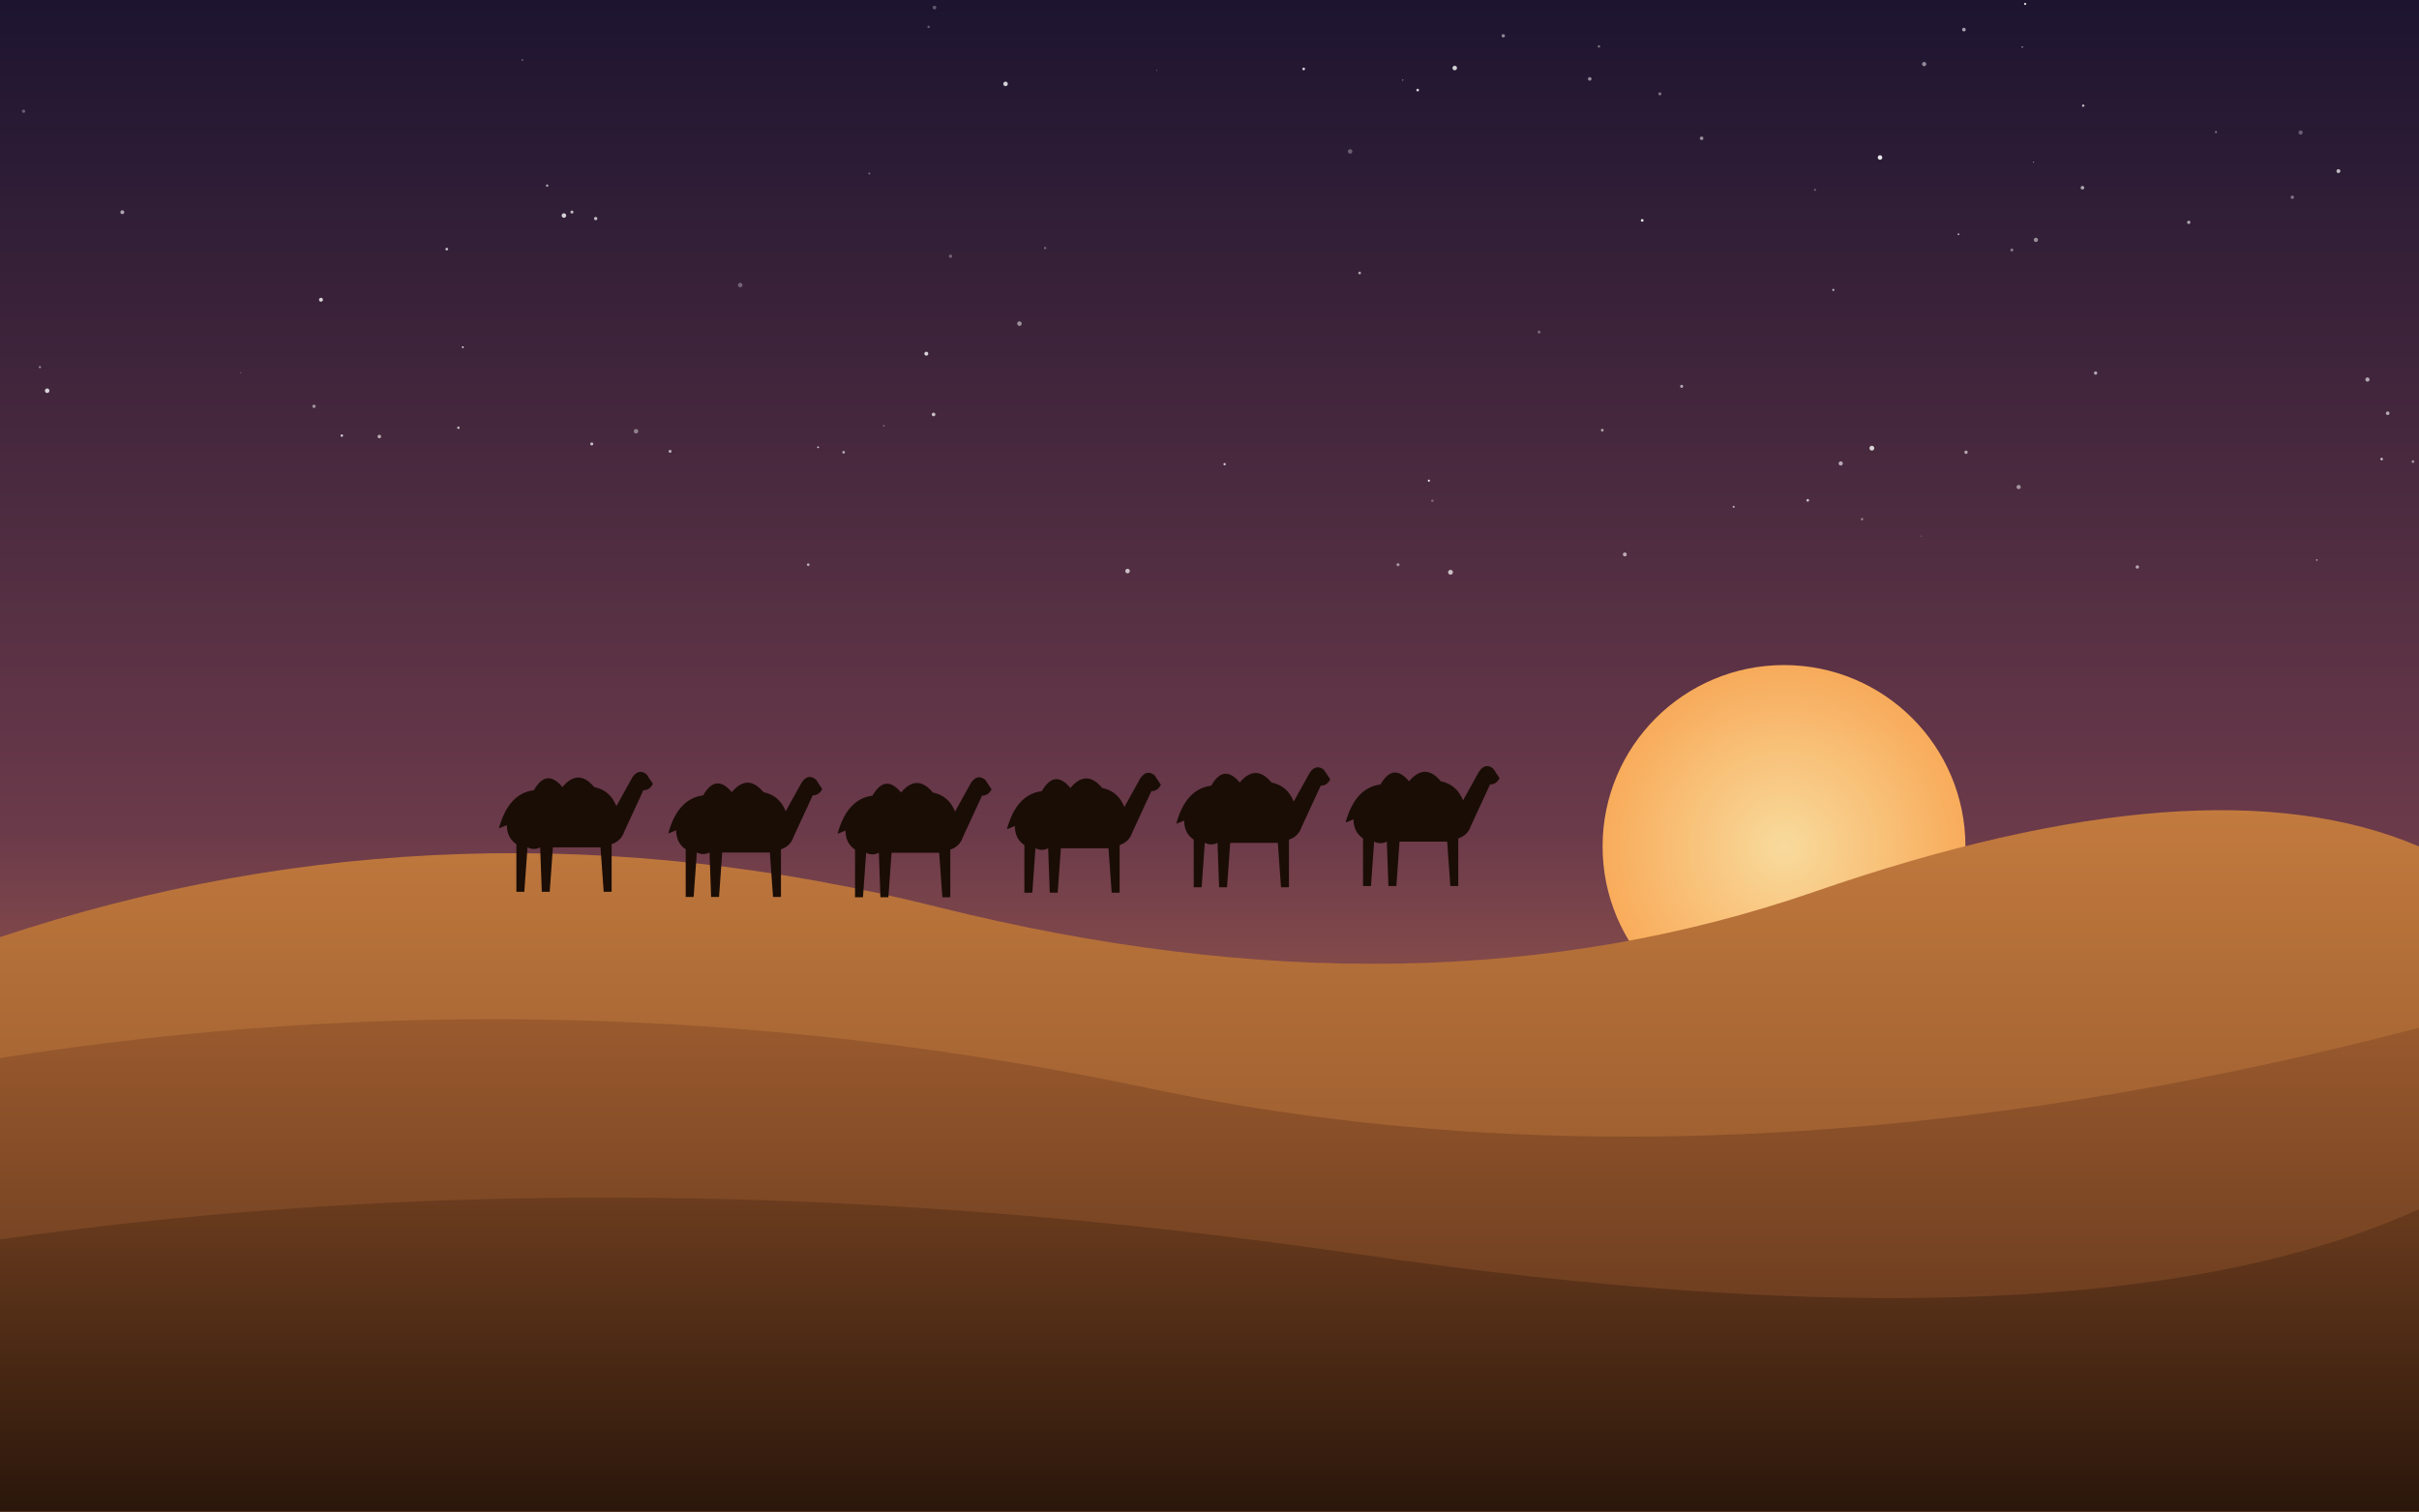
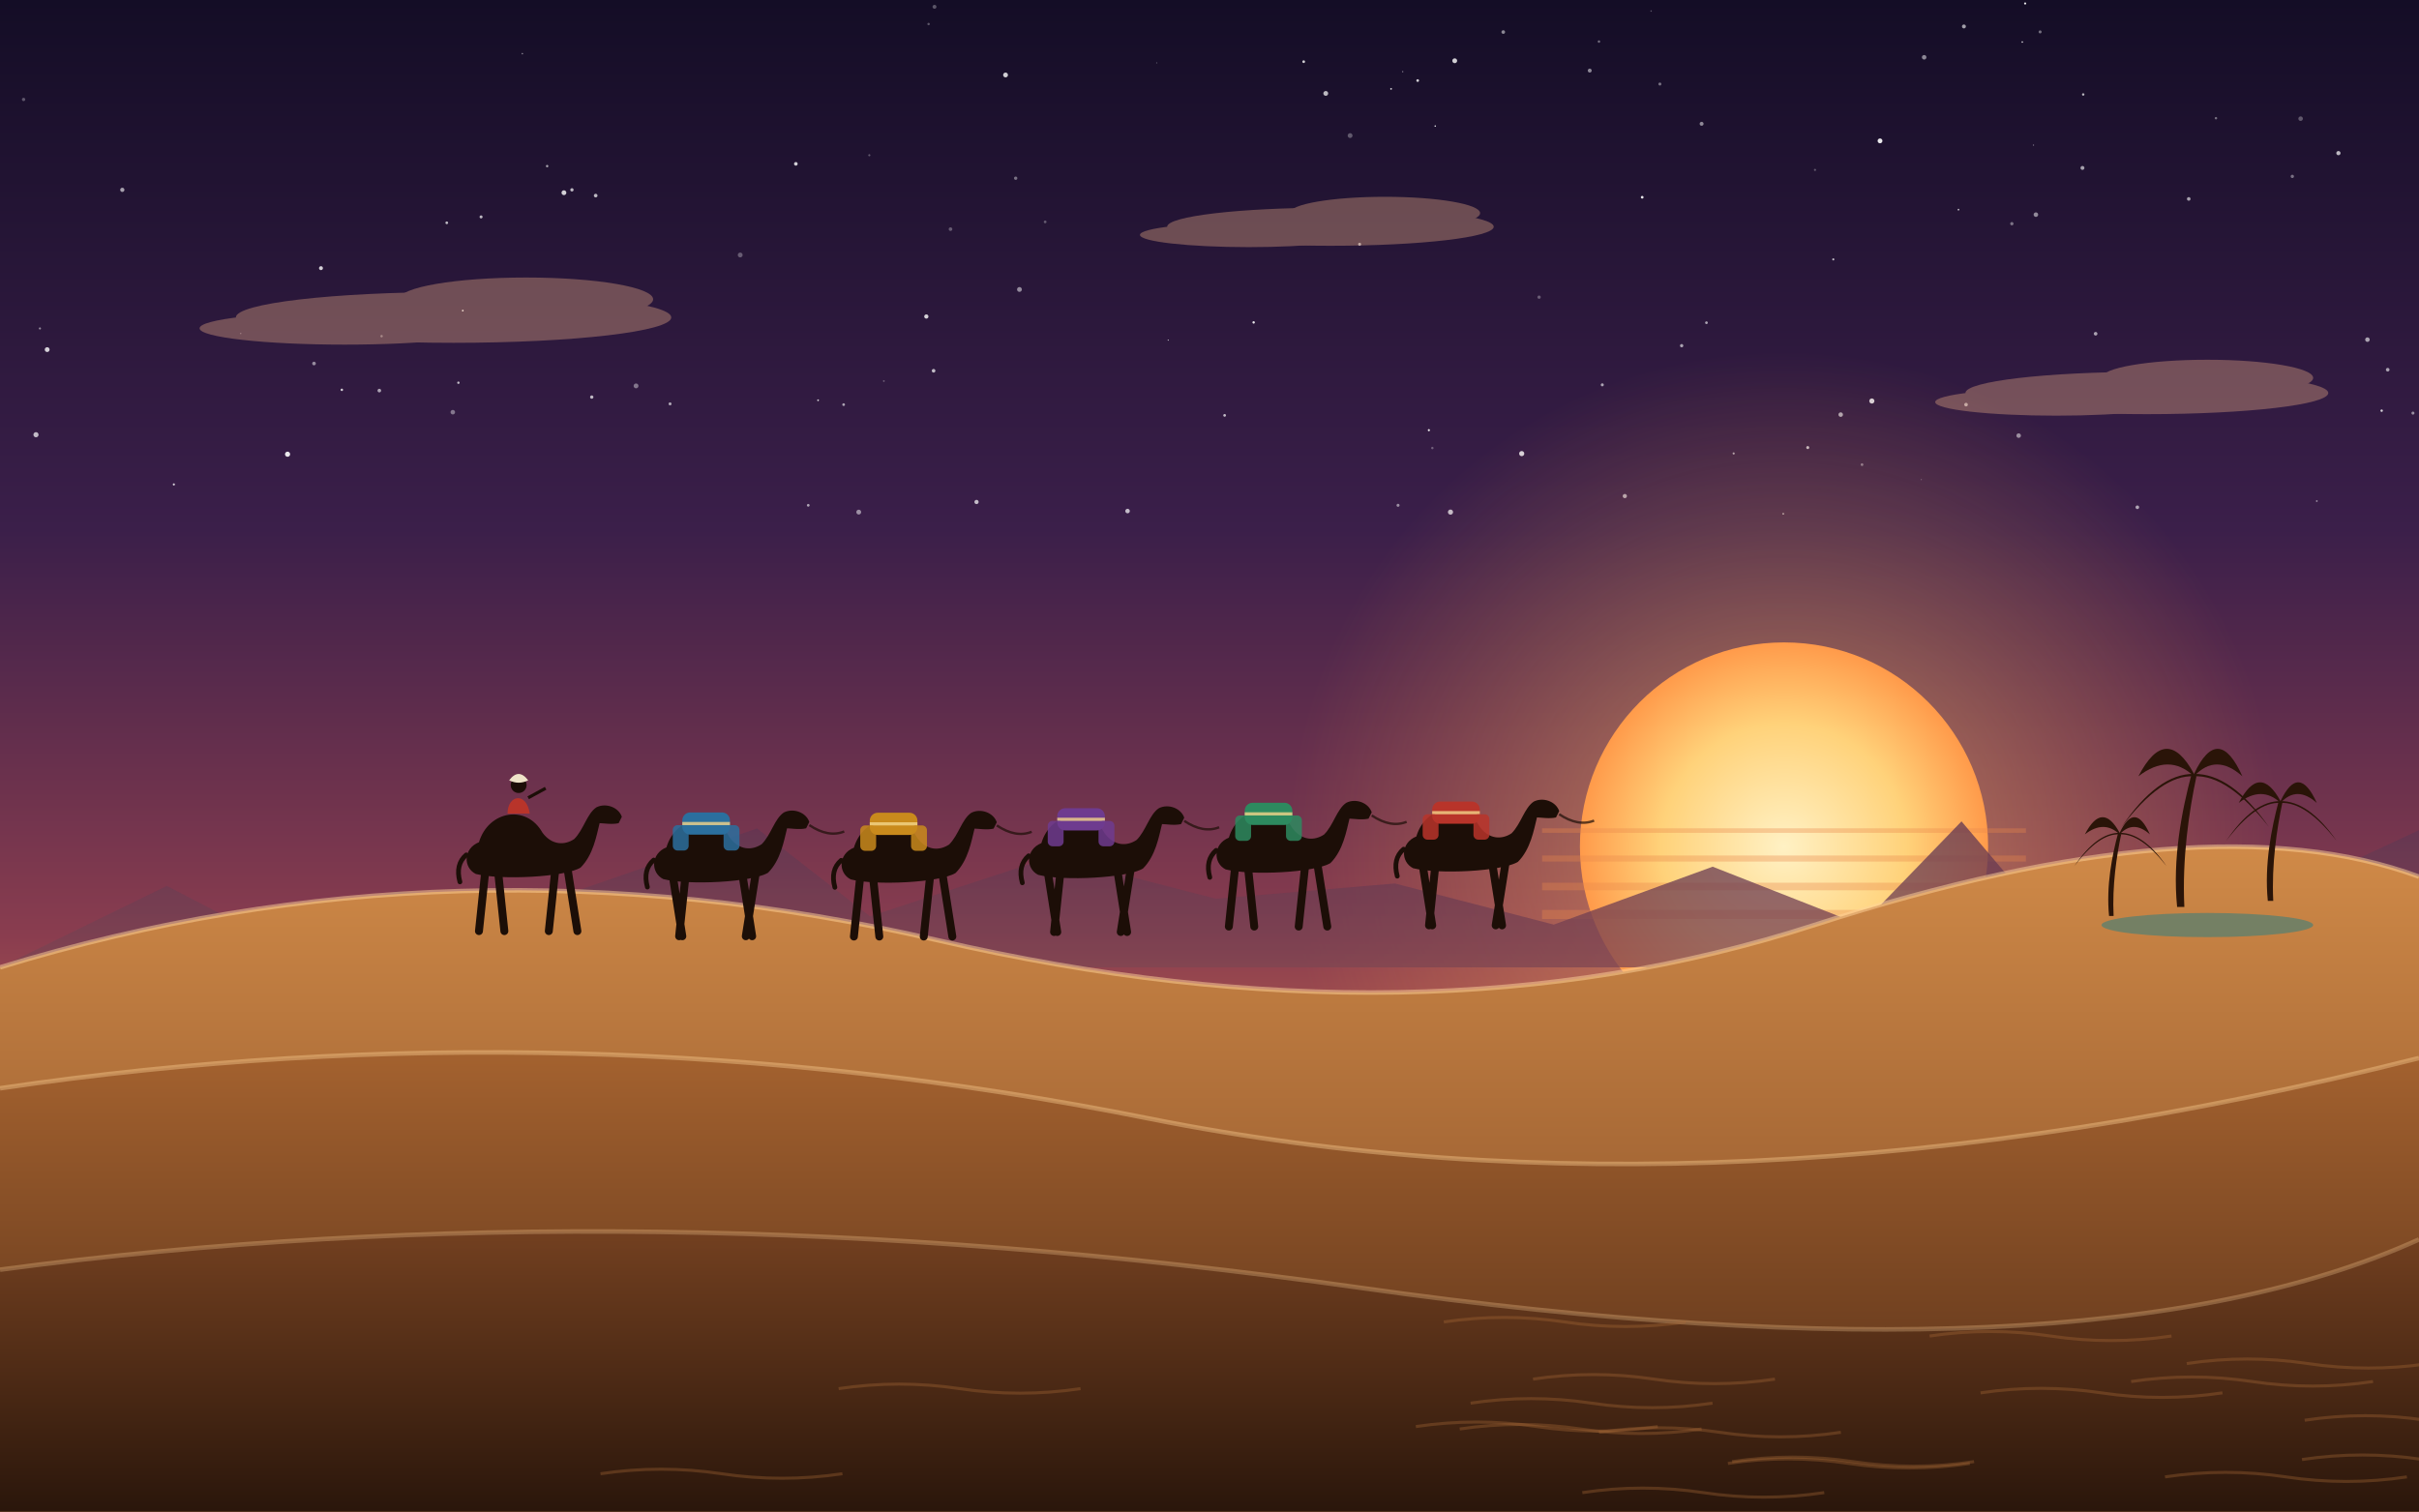
<svg xmlns="http://www.w3.org/2000/svg" viewBox="0 0 1600 1000" preserveAspectRatio="xMidYMid slice">
  <defs>
    <linearGradient id="sky" x1="0" y1="0" x2="0" y2="1">
-       <stop offset="0" stop-color="#1d1430" />
-       <stop offset="0.55" stop-color="#6b3a4a" />
-       <stop offset="1" stop-color="#e08a4a" />
+       <stop offset="0" stop-color="#140d26" />
+       <stop offset="0.35" stop-color="#3b1f4a" />
+       <stop offset="0.62" stop-color="#8a3d4f" />
+       <stop offset="0.85" stop-color="#e9864a" />
+       <stop offset="1" stop-color="#f6b25e" />
    </linearGradient>
    <radialGradient id="sun" cx="0.5" cy="0.5" r="0.5">
-       <stop offset="0" stop-color="#ffe2a1" />
-       <stop offset="1" stop-color="#ffb15c" />
+       <stop offset="0" stop-color="#fff1c4" />
+       <stop offset="0.6" stop-color="#ffd27a" />
+       <stop offset="1" stop-color="#ff9a4a" />
+     </radialGradient>
+     <radialGradient id="sunHalo" cx="0.5" cy="0.5" r="0.5">
+       <stop offset="0" stop-color="#ffcf7a" stop-opacity="0.55" />
+       <stop offset="1" stop-color="#ff9a4a" stop-opacity="0" />
    </radialGradient>
    <linearGradient id="d1" x1="0" y1="0" x2="0" y2="1">
-       <stop offset="0" stop-color="#c27a3e" />
+       <stop offset="0" stop-color="#d08a48" />
      <stop offset="1" stop-color="#7a4422" />
    </linearGradient>
    <linearGradient id="d2" x1="0" y1="0" x2="0" y2="1">
-       <stop offset="0" stop-color="#9a5a2e" />
+       <stop offset="0" stop-color="#a4622f" />
      <stop offset="1" stop-color="#4e2a16" />
    </linearGradient>
    <linearGradient id="d3" x1="0" y1="0" x2="0" y2="1">
-       <stop offset="0" stop-color="#6b3c1e" />
+       <stop offset="0" stop-color="#734020" />
      <stop offset="1" stop-color="#2a160b" />
+     </linearGradient>
+     <linearGradient id="mtn" x1="0" y1="0" x2="0" y2="1">
+       <stop offset="0" stop-color="#5a3352" />
+       <stop offset="1" stop-color="#7e4552" />
    </linearGradient>
  </defs>
  <rect width="1600" height="1000" fill="url(#sky)" />
-   <circle cx="378.3" cy="140.3" r="1" fill="#fff" opacity="0.7" />
-   <circle cx="80.9" cy="140.4" r="1.3" fill="#fff" opacity="0.6" />
-   <circle cx="26.4" cy="242.9" r="0.7" fill="#fff" opacity="0.5" />
-   <circle cx="945.1" cy="318" r="0.7" fill="#fff" opacity="0.9" />
-   <circle cx="1377.4" cy="124.2" r="1.2" fill="#fff" opacity="0.6" />
-   <circle cx="345.5" cy="39.7" r="0.5" fill="#fff" opacity="0.5" />
-   <circle cx="207.7" cy="268.8" r="1.1" fill="#fff" opacity="0.5" />
-   <circle cx="420.7" cy="285.3" r="1.5" fill="#fff" opacity="0.4" />
-   <circle cx="534.6" cy="373.6" r="0.9" fill="#fff" opacity="0.6" />
-   <circle cx="745.8" cy="377.8" r="1.5" fill="#fff" opacity="0.7" />
-   <circle cx="1532.4" cy="370.5" r="0.6" fill="#fff" opacity="0.5" />
-   <circle cx="1097.9" cy="62.1" r="1" fill="#fff" opacity="0.4" />
-   <circle cx="947.4" cy="331.3" r="0.8" fill="#fff" opacity="0.3" />
-   <circle cx="1521.7" cy="87.7" r="1.4" fill="#fff" opacity="0.3" />
-   <circle cx="614.2" cy="17.8" r="0.8" fill="#fff" opacity="0.3" />
-   <circle cx="1295.4" cy="155" r="0.6" fill="#fff" opacity="0.7" />
-   <circle cx="1270.8" cy="354.7" r="0.4" fill="#fff" opacity="0.3" />
-   <circle cx="1596" cy="305.4" r="0.9" fill="#fff" opacity="0.5" />
-   <circle cx="1074.7" cy="366.8" r="1.3" fill="#fff" opacity="0.6" />
-   <circle cx="665.1" cy="55.5" r="1.5" fill="#fff" opacity="0.8" />
-   <circle cx="1018" cy="219.7" r="1" fill="#fff" opacity="0.3" />
-   <circle cx="674.3" cy="214.1" r="1.5" fill="#fff" opacity="0.5" />
-   <circle cx="1243.5" cy="104.2" r="1.5" fill="#fff" opacity="0.9" />
-   <circle cx="691.3" cy="164.1" r="0.8" fill="#fff" opacity="0.3" />
-   <circle cx="1059.8" cy="284.6" r="0.9" fill="#fff" opacity="0.6" />
-   <circle cx="1345" cy="107.3" r="0.4" fill="#fff" opacity="0.5" />
-   <circle cx="1057.6" cy="30.7" r="0.8" fill="#fff" opacity="0.4" />
-   <circle cx="391.4" cy="293.7" r="1" fill="#fff" opacity="0.7" />
-   <circle cx="924.7" cy="373.6" r="1" fill="#fff" opacity="0.5" />
-   <circle cx="1579.3" cy="273.4" r="1.2" fill="#fff" opacity="0.6" />
-   <circle cx="962.2" cy="45" r="1.5" fill="#fff" opacity="0.8" />
-   <circle cx="15.6" cy="73.6" r="1.1" fill="#fff" opacity="0.3" />
-   <circle cx="899.3" cy="180.6" r="0.9" fill="#fff" opacity="0.6" />
-   <circle cx="31.2" cy="258.5" r="1.5" fill="#fff" opacity="0.8" />
-   <circle cx="810" cy="307.1" r="0.8" fill="#fff" opacity="0.7" />
-   <circle cx="1546.7" cy="113.2" r="1.3" fill="#fff" opacity="0.7" />
-   <circle cx="927.8" cy="53" r="0.4" fill="#fff" opacity="0.6" />
-   <circle cx="1337.6" cy="31.1" r="0.4" fill="#fff" opacity="0.9" />
-   <circle cx="361.9" cy="122.8" r="0.8" fill="#fff" opacity="0.6" />
-   <circle cx="1200.5" cy="125.6" r="0.7" fill="#fff" opacity="0.3" />
-   <circle cx="1112.3" cy="255.6" r="1" fill="#fff" opacity="0.6" />
-   <circle cx="618.1" cy="5" r="1.2" fill="#fff" opacity="0.3" />
-   <circle cx="1386.1" cy="246.8" r="1.1" fill="#fff" opacity="0.6" />
-   <circle cx="1125.5" cy="91.5" r="1.2" fill="#fff" opacity="0.5" />
-   <circle cx="612.7" cy="234" r="1.3" fill="#fff" opacity="0.8" />
-   <circle cx="1575.3" cy="303.7" r="0.8" fill="#fff" opacity="0.8" />
-   <circle cx="159.2" cy="246.6" r="0.4" fill="#fff" opacity="0.3" />
-   <circle cx="303.2" cy="283" r="0.8" fill="#fff" opacity="0.7" />
-   <circle cx="1346.6" cy="158.7" r="1.4" fill="#fff" opacity="0.5" />
-   <circle cx="994.3" cy="23.7" r="1.1" fill="#fff" opacity="0.5" />
-   <circle cx="765.1" cy="46.5" r="0.4" fill="#fff" opacity="0.3" />
-   <circle cx="1447.7" cy="147.1" r="1.1" fill="#fff" opacity="0.6" />
-   <circle cx="489.6" cy="188.6" r="1.5" fill="#fff" opacity="0.3" />
-   <circle cx="443.2" cy="298.6" r="1" fill="#fff" opacity="0.6" />
-   <circle cx="1195.7" cy="331" r="0.9" fill="#fff" opacity="0.7" />
-   <circle cx="306.1" cy="229.7" r="0.6" fill="#fff" opacity="0.9" />
-   <circle cx="575" cy="114.8" r="0.7" fill="#fff" opacity="0.3" />
-   <circle cx="373" cy="142.6" r="1.5" fill="#fff" opacity="0.8" />
-   <circle cx="250.9" cy="288.8" r="1.2" fill="#fff" opacity="0.6" />
-   <circle cx="558" cy="299.2" r="0.9" fill="#fff" opacity="0.6" />
-   <circle cx="394" cy="144.6" r="1.1" fill="#fff" opacity="0.7" />
-   <circle cx="617.5" cy="274.2" r="1.2" fill="#fff" opacity="0.7" />
-   <circle cx="1238.1" cy="296.5" r="1.6" fill="#fff" opacity="0.8" />
-   <circle cx="1516.2" cy="130.5" r="1.1" fill="#fff" opacity="0.4" />
-   <circle cx="295.5" cy="164.8" r="0.9" fill="#fff" opacity="0.7" />
-   <circle cx="893" cy="100.2" r="1.5" fill="#fff" opacity="0.3" />
-   <circle cx="1272.7" cy="42.4" r="1.4" fill="#fff" opacity="0.5" />
-   <circle cx="226.1" cy="288.2" r="0.8" fill="#fff" opacity="0.8" />
-   <circle cx="1086.2" cy="145.8" r="0.9" fill="#fff" opacity="0.9" />
-   <circle cx="1299" cy="19.6" r="1.2" fill="#fff" opacity="0.6" />
-   <circle cx="1377.9" cy="69.9" r="0.8" fill="#fff" opacity="0.7" />
-   <circle cx="1565.9" cy="251.1" r="1.4" fill="#fff" opacity="0.6" />
-   <circle cx="1330.7" cy="165.4" r="1" fill="#fff" opacity="0.4" />
-   <circle cx="1217.5" cy="306.6" r="1.4" fill="#fff" opacity="0.6" />
-   <circle cx="584.6" cy="281.7" r="0.6" fill="#fff" opacity="0.3" />
-   <circle cx="1146.7" cy="335.3" r="0.7" fill="#fff" opacity="0.6" />
-   <circle cx="1051.5" cy="52.2" r="1.2" fill="#fff" opacity="0.5" />
-   <circle cx="1413.7" cy="375.1" r="1.1" fill="#fff" opacity="0.6" />
-   <circle cx="1231.6" cy="343.5" r="0.8" fill="#fff" opacity="0.4" />
-   <circle cx="212.3" cy="198.3" r="1.3" fill="#fff" opacity="0.8" />
-   <circle cx="628.7" cy="169.5" r="1.1" fill="#fff" opacity="0.3" />
-   <circle cx="1335.2" cy="322.2" r="1.4" fill="#fff" opacity="0.5" />
-   <circle cx="1465.7" cy="87.4" r="0.7" fill="#fff" opacity="0.4" />
-   <circle cx="1339.5" cy="2.6" r="0.7" fill="#fff" opacity="0.9" />
-   <circle cx="1300.4" cy="299.2" r="1.1" fill="#fff" opacity="0.6" />
-   <circle cx="1212.6" cy="191.8" r="0.7" fill="#fff" opacity="0.7" />
-   <circle cx="541.1" cy="295.9" r="0.6" fill="#fff" opacity="0.8" />
-   <circle cx="937.7" cy="59.6" r="0.9" fill="#fff" opacity="0.8" />
-   <circle cx="862.3" cy="45.6" r="0.9" fill="#fff" opacity="0.8" />
-   <circle cx="959.4" cy="378.6" r="1.6" fill="#fff" opacity="0.7" />
-   <circle cx="1180" cy="560" r="120" fill="url(#sun)" opacity="0.95" />
-   <path d="M0 620 Q300 520 620 600 T1200 590 T1600 560 V1000 H0z" fill="url(#d1)" />
-   <g transform="translate(330 548) scale(1.05)" fill="#1a0d06">
-     <path d="M0 0 q6 -22 22 -24 q8 -14 18 -2 q10 -12 20 0 q10 2 14 12 l10 -18 q4 -6 9 -2 l4 6 q-2 4 -6 4 l-12 26 q-2 6 -8 8 l0 30 h-5 l-2 -28 h-30 l-2 28 h-5 l-1 -28 q-4 2 -8 0 l-2 28 h-5 l0 -30 q-6 -4 -6 -12z" />
-   </g>
-   <g transform="translate(442 551.4) scale(1.05)" fill="#1a0d06">
-     <path d="M0 0 q6 -22 22 -24 q8 -14 18 -2 q10 -12 20 0 q10 2 14 12 l10 -18 q4 -6 9 -2 l4 6 q-2 4 -6 4 l-12 26 q-2 6 -8 8 l0 30 h-5 l-2 -28 h-30 l-2 28 h-5 l-1 -28 q-4 2 -8 0 l-2 28 h-5 l0 -30 q-6 -4 -6 -12z" />
-   </g>
-   <g transform="translate(554 551.6) scale(1.05)" fill="#1a0d06">
-     <path d="M0 0 q6 -22 22 -24 q8 -14 18 -2 q10 -12 20 0 q10 2 14 12 l10 -18 q4 -6 9 -2 l4 6 q-2 4 -6 4 l-12 26 q-2 6 -8 8 l0 30 h-5 l-2 -28 h-30 l-2 28 h-5 l-1 -28 q-4 2 -8 0 l-2 28 h-5 l0 -30 q-6 -4 -6 -12z" />
-   </g>
-   <g transform="translate(666 548.6) scale(1.05)" fill="#1a0d06">
-     <path d="M0 0 q6 -22 22 -24 q8 -14 18 -2 q10 -12 20 0 q10 2 14 12 l10 -18 q4 -6 9 -2 l4 6 q-2 4 -6 4 l-12 26 q-2 6 -8 8 l0 30 h-5 l-2 -28 h-30 l-2 28 h-5 l-1 -28 q-4 2 -8 0 l-2 28 h-5 l0 -30 q-6 -4 -6 -12z" />
-   </g>
-   <g transform="translate(778 545) scale(1.05)" fill="#1a0d06">
-     <path d="M0 0 q6 -22 22 -24 q8 -14 18 -2 q10 -12 20 0 q10 2 14 12 l10 -18 q4 -6 9 -2 l4 6 q-2 4 -6 4 l-12 26 q-2 6 -8 8 l0 30 h-5 l-2 -28 h-30 l-2 28 h-5 l-1 -28 q-4 2 -8 0 l-2 28 h-5 l0 -30 q-6 -4 -6 -12z" />
-   </g>
-   <g transform="translate(890 544.2) scale(1.05)" fill="#1a0d06">
-     <path d="M0 0 q6 -22 22 -24 q8 -14 18 -2 q10 -12 20 0 q10 2 14 12 l10 -18 q4 -6 9 -2 l4 6 q-2 4 -6 4 l-12 26 q-2 6 -8 8 l0 30 h-5 l-2 -28 h-30 l-2 28 h-5 l-1 -28 q-4 2 -8 0 l-2 28 h-5 l0 -30 q-6 -4 -6 -12z" />
-   </g>
-   <path d="M0 700 Q380 640 760 720 T1600 680 V1000 H0z" fill="url(#d2)" />
-   <path d="M0 820 Q420 760 900 830 T1600 800 V1000 H0z" fill="url(#d3)" />
+   <circle cx="378.3" cy="125.6" r="1.1" fill="#fff" opacity="0.7" />
+   <circle cx="80.9" cy="125.6" r="1.4" fill="#fff" opacity="0.6" />
+   <circle cx="26.4" cy="217.3" r="0.7" fill="#fff" opacity="0.5" />
+   <circle cx="945.1" cy="284.6" r="0.7" fill="#fff" opacity="0.9" />
+   <circle cx="1377.4" cy="111.1" r="1.3" fill="#fff" opacity="0.6" />
+   <circle cx="345.5" cy="35.5" r="0.5" fill="#fff" opacity="0.5" />
+   <circle cx="207.7" cy="240.5" r="1.2" fill="#fff" opacity="0.5" />
+   <circle cx="420.7" cy="255.3" r="1.6" fill="#fff" opacity="0.4" />
+   <circle cx="534.6" cy="334.3" r="0.9" fill="#fff" opacity="0.6" />
+   <circle cx="745.8" cy="338.1" r="1.5" fill="#fff" opacity="0.7" />
+   <circle cx="1532.4" cy="331.5" r="0.6" fill="#fff" opacity="0.5" />
+   <circle cx="1097.9" cy="55.6" r="1" fill="#fff" opacity="0.4" />
+   <circle cx="947.4" cy="296.4" r="0.8" fill="#fff" opacity="0.3" />
+   <circle cx="1521.7" cy="78.5" r="1.5" fill="#fff" opacity="0.3" />
+   <circle cx="614.2" cy="15.9" r="0.8" fill="#fff" opacity="0.3" />
+   <circle cx="1295.4" cy="138.7" r="0.6" fill="#fff" opacity="0.7" />
+   <circle cx="1270.8" cy="317.3" r="0.4" fill="#fff" opacity="0.3" />
+   <circle cx="1596" cy="273.3" r="1" fill="#fff" opacity="0.5" />
+   <circle cx="1074.7" cy="328.2" r="1.4" fill="#fff" opacity="0.6" />
+   <circle cx="665.1" cy="49.6" r="1.6" fill="#fff" opacity="0.8" />
+   <circle cx="1018" cy="196.6" r="1.1" fill="#fff" opacity="0.3" />
+   <circle cx="674.3" cy="191.5" r="1.6" fill="#fff" opacity="0.5" />
+   <circle cx="1243.5" cy="93.2" r="1.6" fill="#fff" opacity="0.9" />
+   <circle cx="691.3" cy="146.8" r="0.9" fill="#fff" opacity="0.3" />
+   <circle cx="1059.8" cy="254.6" r="1" fill="#fff" opacity="0.6" />
+   <circle cx="1345" cy="96" r="0.4" fill="#fff" opacity="0.5" />
+   <circle cx="1057.6" cy="27.5" r="0.8" fill="#fff" opacity="0.4" />
+   <circle cx="391.4" cy="262.7" r="1.1" fill="#fff" opacity="0.7" />
+   <circle cx="924.7" cy="334.3" r="1" fill="#fff" opacity="0.5" />
+   <circle cx="1579.3" cy="244.6" r="1.2" fill="#fff" opacity="0.6" />
+   <circle cx="962.2" cy="40.2" r="1.6" fill="#fff" opacity="0.8" />
+   <circle cx="15.6" cy="65.8" r="1.1" fill="#fff" opacity="0.3" />
+   <circle cx="899.3" cy="161.6" r="1" fill="#fff" opacity="0.6" />
+   <circle cx="31.2" cy="231.3" r="1.6" fill="#fff" opacity="0.8" />
+   <circle cx="810" cy="274.8" r="0.9" fill="#fff" opacity="0.7" />
+   <circle cx="1546.7" cy="101.3" r="1.4" fill="#fff" opacity="0.7" />
+   <circle cx="927.8" cy="47.4" r="0.4" fill="#fff" opacity="0.6" />
+   <circle cx="1337.6" cy="27.8" r="0.5" fill="#fff" opacity="0.9" />
+   <circle cx="361.9" cy="109.9" r="0.8" fill="#fff" opacity="0.6" />
+   <circle cx="1200.5" cy="112.4" r="0.7" fill="#fff" opacity="0.3" />
+   <circle cx="1112.3" cy="228.7" r="1.1" fill="#fff" opacity="0.6" />
+   <circle cx="618.1" cy="4.5" r="1.3" fill="#fff" opacity="0.3" />
+   <circle cx="1386.1" cy="220.8" r="1.2" fill="#fff" opacity="0.6" />
+   <circle cx="1125.5" cy="81.9" r="1.3" fill="#fff" opacity="0.5" />
+   <circle cx="612.7" cy="209.4" r="1.4" fill="#fff" opacity="0.8" />
+   <circle cx="1575.3" cy="271.7" r="0.8" fill="#fff" opacity="0.8" />
+   <circle cx="159.2" cy="220.6" r="0.5" fill="#fff" opacity="0.3" />
+   <circle cx="303.2" cy="253.2" r="0.8" fill="#fff" opacity="0.7" />
+   <circle cx="1346.6" cy="142" r="1.5" fill="#fff" opacity="0.5" />
+   <circle cx="994.3" cy="21.2" r="1.2" fill="#fff" opacity="0.5" />
+   <circle cx="765.1" cy="41.6" r="0.4" fill="#fff" opacity="0.3" />
+   <circle cx="1447.7" cy="131.6" r="1.2" fill="#fff" opacity="0.6" />
+   <circle cx="489.6" cy="168.7" r="1.6" fill="#fff" opacity="0.3" />
+   <circle cx="443.2" cy="267.2" r="1" fill="#fff" opacity="0.6" />
+   <circle cx="1195.7" cy="296.1" r="1" fill="#fff" opacity="0.7" />
+   <circle cx="306.1" cy="205.5" r="0.6" fill="#fff" opacity="0.9" />
+   <circle cx="575" cy="102.7" r="0.7" fill="#fff" opacity="0.3" />
+   <circle cx="373" cy="127.5" r="1.6" fill="#fff" opacity="0.8" />
+   <circle cx="250.9" cy="258.4" r="1.2" fill="#fff" opacity="0.6" />
+   <circle cx="558" cy="267.7" r="0.9" fill="#fff" opacity="0.6" />
+   <circle cx="394" cy="129.4" r="1.2" fill="#fff" opacity="0.7" />
+   <circle cx="617.5" cy="245.3" r="1.2" fill="#fff" opacity="0.7" />
+   <circle cx="1238.1" cy="265.3" r="1.7" fill="#fff" opacity="0.8" />
+   <circle cx="1516.2" cy="116.7" r="1.1" fill="#fff" opacity="0.4" />
+   <circle cx="295.5" cy="147.4" r="0.9" fill="#fff" opacity="0.7" />
+   <circle cx="893" cy="89.7" r="1.6" fill="#fff" opacity="0.3" />
+   <circle cx="1272.7" cy="37.9" r="1.5" fill="#fff" opacity="0.5" />
+   <circle cx="226.1" cy="257.9" r="0.8" fill="#fff" opacity="0.8" />
+   <circle cx="1086.2" cy="130.5" r="0.9" fill="#fff" opacity="0.9" />
+   <circle cx="1299" cy="17.5" r="1.3" fill="#fff" opacity="0.6" />
+   <circle cx="1377.9" cy="62.5" r="0.8" fill="#fff" opacity="0.7" />
+   <circle cx="1565.9" cy="224.7" r="1.5" fill="#fff" opacity="0.6" />
+   <circle cx="1330.7" cy="148" r="1.1" fill="#fff" opacity="0.4" />
+   <circle cx="1217.5" cy="274.3" r="1.5" fill="#fff" opacity="0.6" />
+   <circle cx="584.6" cy="252.1" r="0.6" fill="#fff" opacity="0.3" />
+   <circle cx="1146.7" cy="300" r="0.7" fill="#fff" opacity="0.6" />
+   <circle cx="1051.5" cy="46.7" r="1.3" fill="#fff" opacity="0.5" />
+   <circle cx="1413.7" cy="335.6" r="1.2" fill="#fff" opacity="0.6" />
+   <circle cx="1231.6" cy="307.4" r="0.9" fill="#fff" opacity="0.4" />
+   <circle cx="212.3" cy="177.4" r="1.3" fill="#fff" opacity="0.8" />
+   <circle cx="628.7" cy="151.6" r="1.2" fill="#fff" opacity="0.3" />
+   <circle cx="1335.2" cy="288.2" r="1.5" fill="#fff" opacity="0.5" />
+   <circle cx="1465.7" cy="78.2" r="0.8" fill="#fff" opacity="0.4" />
+   <circle cx="1339.5" cy="2.3" r="0.7" fill="#fff" opacity="0.9" />
+   <circle cx="1300.4" cy="267.7" r="1.2" fill="#fff" opacity="0.6" />
+   <circle cx="1212.6" cy="171.6" r="0.7" fill="#fff" opacity="0.7" />
+   <circle cx="541.1" cy="264.8" r="0.6" fill="#fff" opacity="0.8" />
+   <circle cx="937.7" cy="53.3" r="0.9" fill="#fff" opacity="0.8" />
+   <circle cx="862.3" cy="40.8" r="0.9" fill="#fff" opacity="0.8" />
+   <circle cx="959.4" cy="338.8" r="1.7" fill="#fff" opacity="0.7" />
+   <circle cx="920.1" cy="58.8" r="0.6" fill="#fff" opacity="0.8" />
+   <circle cx="949.3" cy="83.4" r="0.5" fill="#fff" opacity="0.9" />
+   <circle cx="568" cy="338.8" r="1.6" fill="#fff" opacity="0.5" />
+   <circle cx="671.8" cy="117.9" r="1.1" fill="#fff" opacity="0.4" />
+   <circle cx="772.7" cy="225" r="0.4" fill="#fff" opacity="0.7" />
+   <circle cx="1349.4" cy="21.1" r="1" fill="#fff" opacity="0.4" />
+   <circle cx="829.2" cy="213.3" r="0.8" fill="#fff" opacity="0.9" />
+   <circle cx="1128.7" cy="213.5" r="0.9" fill="#fff" opacity="0.6" />
+   <circle cx="876.9" cy="61.8" r="1.6" fill="#fff" opacity="0.7" />
+   <circle cx="645.9" cy="332.1" r="1.4" fill="#fff" opacity="0.7" />
+   <circle cx="115" cy="320.5" r="0.7" fill="#fff" opacity="0.8" />
+   <circle cx="1092.1" cy="7.3" r="0.5" fill="#fff" opacity="0.3" />
+   <circle cx="318.2" cy="143.5" r="1" fill="#fff" opacity="0.7" />
+   <circle cx="1179.5" cy="339.9" r="0.5" fill="#fff" opacity="0.9" />
+   <circle cx="252.4" cy="222.4" r="0.8" fill="#fff" opacity="0.4" />
+   <circle cx="1006.5" cy="300.1" r="1.7" fill="#fff" opacity="0.8" />
+   <circle cx="190.2" cy="300.5" r="1.7" fill="#fff" opacity="0.9" />
+   <circle cx="23.8" cy="287.6" r="1.7" fill="#fff" opacity="0.7" />
+   <circle cx="526.4" cy="108.4" r="1.2" fill="#fff" opacity="0.8" />
+   <circle cx="299.5" cy="272.7" r="1.5" fill="#fff" opacity="0.4" />
+   <circle cx="1180" cy="560" r="330" fill="url(#sunHalo)" />
+   <circle cx="1180" cy="560" r="135" fill="url(#sun)" />
+   <rect x="1020" y="548" width="320" height="3" fill="#e9864a" opacity="0.35" />
+   <rect x="1020" y="566" width="320" height="4" fill="#e9864a" opacity="0.35" />
+   <rect x="1020" y="584" width="320" height="5" fill="#e9864a" opacity="0.35" />
+   <rect x="1020" y="602" width="320" height="6" fill="#e9864a" opacity="0.35" />
+   <path d="M0 640 L110.3 586.1 L164.3 614.1 L262.9 589.8 L363.1 595.7 L500.7 548.1 L575.4 606.2 L696.2 566.7 L804.2 594.6 L922.6 584.5 L1027.7 611.7 L1132.8 573.4 L1231.1 612 L1297.4 543.4 L1347.5 602.4 L1443.8 570.9 L1519.1 586.9 L1643.3 529.1 L1750.4 610.6 L1600 640z" fill="url(#mtn)" opacity="0.75" />
+   <g transform="translate(300 210) scale(1.2)" fill="#f3b48a" opacity="0.35">
+     <ellipse cx="0" cy="0" rx="120" ry="14" />
+     <ellipse cx="40" cy="-10" rx="70" ry="12" />
+     <ellipse cx="-60" cy="6" rx="80" ry="9" />
+   </g>
+   <g transform="translate(880 150) scale(0.9)" fill="#f3b48a" opacity="0.35">
+     <ellipse cx="0" cy="0" rx="120" ry="14" />
+     <ellipse cx="40" cy="-10" rx="70" ry="12" />
+     <ellipse cx="-60" cy="6" rx="80" ry="9" />
+   </g>
+   <g transform="translate(1420 260) scale(1)" fill="#f3b48a" opacity="0.35">
+     <ellipse cx="0" cy="0" rx="120" ry="14" />
+     <ellipse cx="40" cy="-10" rx="70" ry="12" />
+     <ellipse cx="-60" cy="6" rx="80" ry="9" />
+   </g>
+   <path d="M0 640 Q300 548 620 622 T1200 612 T1600 580 V1000 H0z" fill="url(#d1)" />
+   <path d="M0 640 Q300 548 620 622 T1200 612 T1600 580" stroke="#ffd59a" stroke-opacity="0.5" stroke-width="3" fill="none" />
+   <g transform="translate(1440 600) scale(0.8)" fill="#2a1408">
+     <path d="M0 0 C-4 -40 4 -80 12 -110 L16 -108 C10 -80 4 -40 6 0Z" />
+     <path d="M14 -110 Q-16 -110.4 -46 -66 Q-13 -109.6 14 -108Z" />
+     <path d="M14 -110 Q-9 -152.4 -32 -108 Q-6.7 -127.6 14 -108Z" />
+     <path d="M14 -110 Q34 -152.4 54 -108 Q32 -127.6 14 -108Z" />
+     <path d="M14 -110 Q45 -110.4 76 -66 Q41.9 -109.6 14 -108Z" />
+     <path d="M14 -110 Q14 -172 14 -130 Q14 -136 14 -108Z" />
+   </g>
+   <g transform="translate(1500 596) scale(0.6)" fill="#2a1408">
+     <path d="M0 0 C-4 -40 4 -80 12 -110 L16 -108 C10 -80 4 -40 6 0Z" />
+     <path d="M14 -110 Q-16 -110.4 -46 -66 Q-13 -109.6 14 -108Z" />
+     <path d="M14 -110 Q-9 -152.4 -32 -108 Q-6.7 -127.6 14 -108Z" />
+     <path d="M14 -110 Q34 -152.4 54 -108 Q32 -127.6 14 -108Z" />
+     <path d="M14 -110 Q45 -110.4 76 -66 Q41.9 -109.6 14 -108Z" />
+     <path d="M14 -110 Q14 -172 14 -130 Q14 -136 14 -108Z" />
+   </g>
+   <g transform="translate(1395 606) scale(0.5)" fill="#2a1408">
+     <path d="M0 0 C-4 -40 4 -80 12 -110 L16 -108 C10 -80 4 -40 6 0Z" />
+     <path d="M14 -110 Q-16 -110.4 -46 -66 Q-13 -109.6 14 -108Z" />
+     <path d="M14 -110 Q-9 -152.4 -32 -108 Q-6.7 -127.6 14 -108Z" />
+     <path d="M14 -110 Q34 -152.4 54 -108 Q32 -127.6 14 -108Z" />
+     <path d="M14 -110 Q45 -110.4 76 -66 Q41.9 -109.6 14 -108Z" />
+     <path d="M14 -110 Q14 -172 14 -130 Q14 -136 14 -108Z" />
+   </g>
+   <ellipse cx="1460" cy="612" rx="70" ry="8" fill="#3d7f7a" opacity="0.6" />
+   <g transform="translate(300 532) scale(1.05)">
+     <path d="M72 42 L78 80 M64 42 L60 80 M28 42 L32 80 M20 42 L16 80" stroke="#1c0e07" stroke-width="5" stroke-linecap="round" fill="none" />
+     <path d="M8 32 q-7 6 -4 17" stroke="#1c0e07" stroke-width="3" fill="none" stroke-linecap="round" />
+     <path d="M14 44 C6 40 6 28 16 24 C22 4 46 0 56 18 C62 26 70 26 76 22 C82 16 84 6 90 2 C96 -1 104 2 106 8 L104 12 C100 13 94 12 92 12 C90 20 88 32 80 40 C70 46 30 48 14 44Z" fill="#1c0e07" />
+     <path d="M34 6 C34 -6 46 -8 48 6Z" fill="#b8342a" />
+     <circle cx="41" cy="-12" r="5" fill="#1c0e07" />
+     <path d="M35 -15 Q41 -23 47 -15 Q41 -12 35 -15Z" fill="#efe3c8" />
+     <path d="M47 -4 L58 -10" stroke="#1c0e07" stroke-width="2" />
+   </g>
+   <g transform="translate(424 535.4) scale(1.05)">
+     <path d="M72 42 L66 80 M64 42 L70 80 M28 42 L24 80 M20 42 L26 80" stroke="#1c0e07" stroke-width="5" stroke-linecap="round" fill="none" />
+     <path d="M8 32 q-7 6 -4 17" stroke="#1c0e07" stroke-width="3" fill="none" stroke-linecap="round" />
+     <path d="M14 44 C6 40 6 28 16 24 C22 4 46 0 56 18 C62 26 70 26 76 22 C82 16 84 6 90 2 C96 -1 104 2 106 8 L104 12 C100 13 94 12 92 12 C90 20 88 32 80 40 C70 46 30 48 14 44Z" fill="#1c0e07" />
+     <rect x="26" y="2" width="30" height="14" rx="5" fill="#2b6f9e" />
+     <path d="M26 9 H56" stroke="#f3d58a" stroke-width="2" opacity="0.8" />
+     <rect x="20" y="10" width="10" height="16" rx="3" fill="#2b6f9e" opacity="0.85" />
+     <rect x="52" y="10" width="10" height="16" rx="3" fill="#2b6f9e" opacity="0.85" />
+     <path d="M106 10 Q118 18 128 14" stroke="#1c0e07" stroke-width="1.5" fill="none" opacity="0.7" />
+   </g>
+   <g transform="translate(548 535.6) scale(1.05)">
+     <path d="M72 42 L78 80 M64 42 L60 80 M28 42 L32 80 M20 42 L16 80" stroke="#1c0e07" stroke-width="5" stroke-linecap="round" fill="none" />
+     <path d="M8 32 q-7 6 -4 17" stroke="#1c0e07" stroke-width="3" fill="none" stroke-linecap="round" />
+     <path d="M14 44 C6 40 6 28 16 24 C22 4 46 0 56 18 C62 26 70 26 76 22 C82 16 84 6 90 2 C96 -1 104 2 106 8 L104 12 C100 13 94 12 92 12 C90 20 88 32 80 40 C70 46 30 48 14 44Z" fill="#1c0e07" />
+     <rect x="26" y="2" width="30" height="14" rx="5" fill="#c98a1c" />
+     <path d="M26 9 H56" stroke="#f3d58a" stroke-width="2" opacity="0.8" />
+     <rect x="20" y="10" width="10" height="16" rx="3" fill="#c98a1c" opacity="0.85" />
+     <rect x="52" y="10" width="10" height="16" rx="3" fill="#c98a1c" opacity="0.85" />
+     <path d="M106 10 Q118 18 128 14" stroke="#1c0e07" stroke-width="1.5" fill="none" opacity="0.7" />
+   </g>
+   <g transform="translate(672 532.6) scale(1.05)">
+     <path d="M72 42 L66 80 M64 42 L70 80 M28 42 L24 80 M20 42 L26 80" stroke="#1c0e07" stroke-width="5" stroke-linecap="round" fill="none" />
+     <path d="M8 32 q-7 6 -4 17" stroke="#1c0e07" stroke-width="3" fill="none" stroke-linecap="round" />
+     <path d="M14 44 C6 40 6 28 16 24 C22 4 46 0 56 18 C62 26 70 26 76 22 C82 16 84 6 90 2 C96 -1 104 2 106 8 L104 12 C100 13 94 12 92 12 C90 20 88 32 80 40 C70 46 30 48 14 44Z" fill="#1c0e07" />
+     <rect x="26" y="2" width="30" height="14" rx="5" fill="#6e3b8f" />
+     <path d="M26 9 H56" stroke="#f3d58a" stroke-width="2" opacity="0.8" />
+     <rect x="20" y="10" width="10" height="16" rx="3" fill="#6e3b8f" opacity="0.85" />
+     <rect x="52" y="10" width="10" height="16" rx="3" fill="#6e3b8f" opacity="0.85" />
+     <path d="M106 10 Q118 18 128 14" stroke="#1c0e07" stroke-width="1.5" fill="none" opacity="0.7" />
+   </g>
+   <g transform="translate(796 529) scale(1.05)">
+     <path d="M72 42 L78 80 M64 42 L60 80 M28 42 L32 80 M20 42 L16 80" stroke="#1c0e07" stroke-width="5" stroke-linecap="round" fill="none" />
+     <path d="M8 32 q-7 6 -4 17" stroke="#1c0e07" stroke-width="3" fill="none" stroke-linecap="round" />
+     <path d="M14 44 C6 40 6 28 16 24 C22 4 46 0 56 18 C62 26 70 26 76 22 C82 16 84 6 90 2 C96 -1 104 2 106 8 L104 12 C100 13 94 12 92 12 C90 20 88 32 80 40 C70 46 30 48 14 44Z" fill="#1c0e07" />
+     <rect x="26" y="2" width="30" height="14" rx="5" fill="#2d8a5f" />
+     <path d="M26 9 H56" stroke="#f3d58a" stroke-width="2" opacity="0.8" />
+     <rect x="20" y="10" width="10" height="16" rx="3" fill="#2d8a5f" opacity="0.85" />
+     <rect x="52" y="10" width="10" height="16" rx="3" fill="#2d8a5f" opacity="0.85" />
+     <path d="M106 10 Q118 18 128 14" stroke="#1c0e07" stroke-width="1.5" fill="none" opacity="0.7" />
+   </g>
+   <g transform="translate(920 528.2) scale(1.05)">
+     <path d="M72 42 L66 80 M64 42 L70 80 M28 42 L24 80 M20 42 L26 80" stroke="#1c0e07" stroke-width="5" stroke-linecap="round" fill="none" />
+     <path d="M8 32 q-7 6 -4 17" stroke="#1c0e07" stroke-width="3" fill="none" stroke-linecap="round" />
+     <path d="M14 44 C6 40 6 28 16 24 C22 4 46 0 56 18 C62 26 70 26 76 22 C82 16 84 6 90 2 C96 -1 104 2 106 8 L104 12 C100 13 94 12 92 12 C90 20 88 32 80 40 C70 46 30 48 14 44Z" fill="#1c0e07" />
+     <rect x="26" y="2" width="30" height="14" rx="5" fill="#b8342a" />
+     <path d="M26 9 H56" stroke="#f3d58a" stroke-width="2" opacity="0.8" />
+     <rect x="20" y="10" width="10" height="16" rx="3" fill="#b8342a" opacity="0.85" />
+     <rect x="52" y="10" width="10" height="16" rx="3" fill="#b8342a" opacity="0.85" />
+     <path d="M106 10 Q118 18 128 14" stroke="#1c0e07" stroke-width="1.5" fill="none" opacity="0.7" />
+   </g>
+   <path d="M0 720 Q380 664 760 740 T1600 700 V1000 H0z" fill="url(#d2)" />
+   <path d="M0 720 Q380 664 760 740 T1600 700" stroke="#ffd59a" stroke-opacity="0.38" stroke-width="3" fill="none" />
+   <path d="M0 840 Q420 784 900 852 T1600 820 V1000 H0z" fill="url(#d3)" />
+   <path d="M0 840 Q420 784 900 852 T1600 820" stroke="#ffd59a" stroke-opacity="0.28" stroke-width="3" fill="none" />
+   <path d="M554.7 918.7 q40 -6 80 0 t80 0" stroke="#a86a38" stroke-opacity="0.35" stroke-width="2" fill="none" />
+   <path d="M1310 921.5 q40 -6 80 0 t80 0" stroke="#a86a38" stroke-opacity="0.35" stroke-width="2" fill="none" />
+   <path d="M936.5 943.8 q40 -6 80 0 t80 0" stroke="#a86a38" stroke-opacity="0.35" stroke-width="2" fill="none" />
+   <path d="M397.2 975 q40 -6 80 0 t80 0" stroke="#a86a38" stroke-opacity="0.35" stroke-width="2" fill="none" />
+   <path d="M1046.6 987.5 q40 -6 80 0 t80 0" stroke="#a86a38" stroke-opacity="0.35" stroke-width="2" fill="none" />
+   <path d="M1145.7 967 q40 -6 80 0 t80 0" stroke="#a86a38" stroke-opacity="0.35" stroke-width="2" fill="none" />
+   <path d="M1524.4 939.6 q40 -6 80 0 t80 0" stroke="#a86a38" stroke-opacity="0.35" stroke-width="2" fill="none" />
+   <path d="M1276.3 883.9 q40 -6 80 0 t80 0" stroke="#a86a38" stroke-opacity="0.35" stroke-width="2" fill="none" />
+   <path d="M1446.4 902.1 q40 -6 80 0 t80 0" stroke="#a86a38" stroke-opacity="0.35" stroke-width="2" fill="none" />
+   <path d="M1409.6 914 q40 -6 80 0 t80 0" stroke="#a86a38" stroke-opacity="0.35" stroke-width="2" fill="none" />
+   <path d="M1142.9 968.2 q40 -6 80 0 t80 0" stroke="#a86a38" stroke-opacity="0.35" stroke-width="2" fill="none" />
+   <path d="M955 874.6 q40 -6 80 0 t80 0" stroke="#a86a38" stroke-opacity="0.35" stroke-width="2" fill="none" />
+   <path d="M965.5 945.4 q40 -6 80 0 t80 0" stroke="#a86a38" stroke-opacity="0.35" stroke-width="2" fill="none" />
+   <path d="M1014 912.4 q40 -6 80 0 t80 0" stroke="#a86a38" stroke-opacity="0.35" stroke-width="2" fill="none" />
+   <path d="M1432 977.1 q40 -6 80 0 t80 0" stroke="#a86a38" stroke-opacity="0.35" stroke-width="2" fill="none" />
+   <path d="M1522.6 965.6 q40 -6 80 0 t80 0" stroke="#a86a38" stroke-opacity="0.35" stroke-width="2" fill="none" />
+   <path d="M972.7 928.3 q40 -6 80 0 t80 0" stroke="#a86a38" stroke-opacity="0.35" stroke-width="2" fill="none" />
+   <path d="M1057.6 947.6 q40 -6 80 0 t80 0" stroke="#a86a38" stroke-opacity="0.35" stroke-width="2" fill="none" />
</svg>
